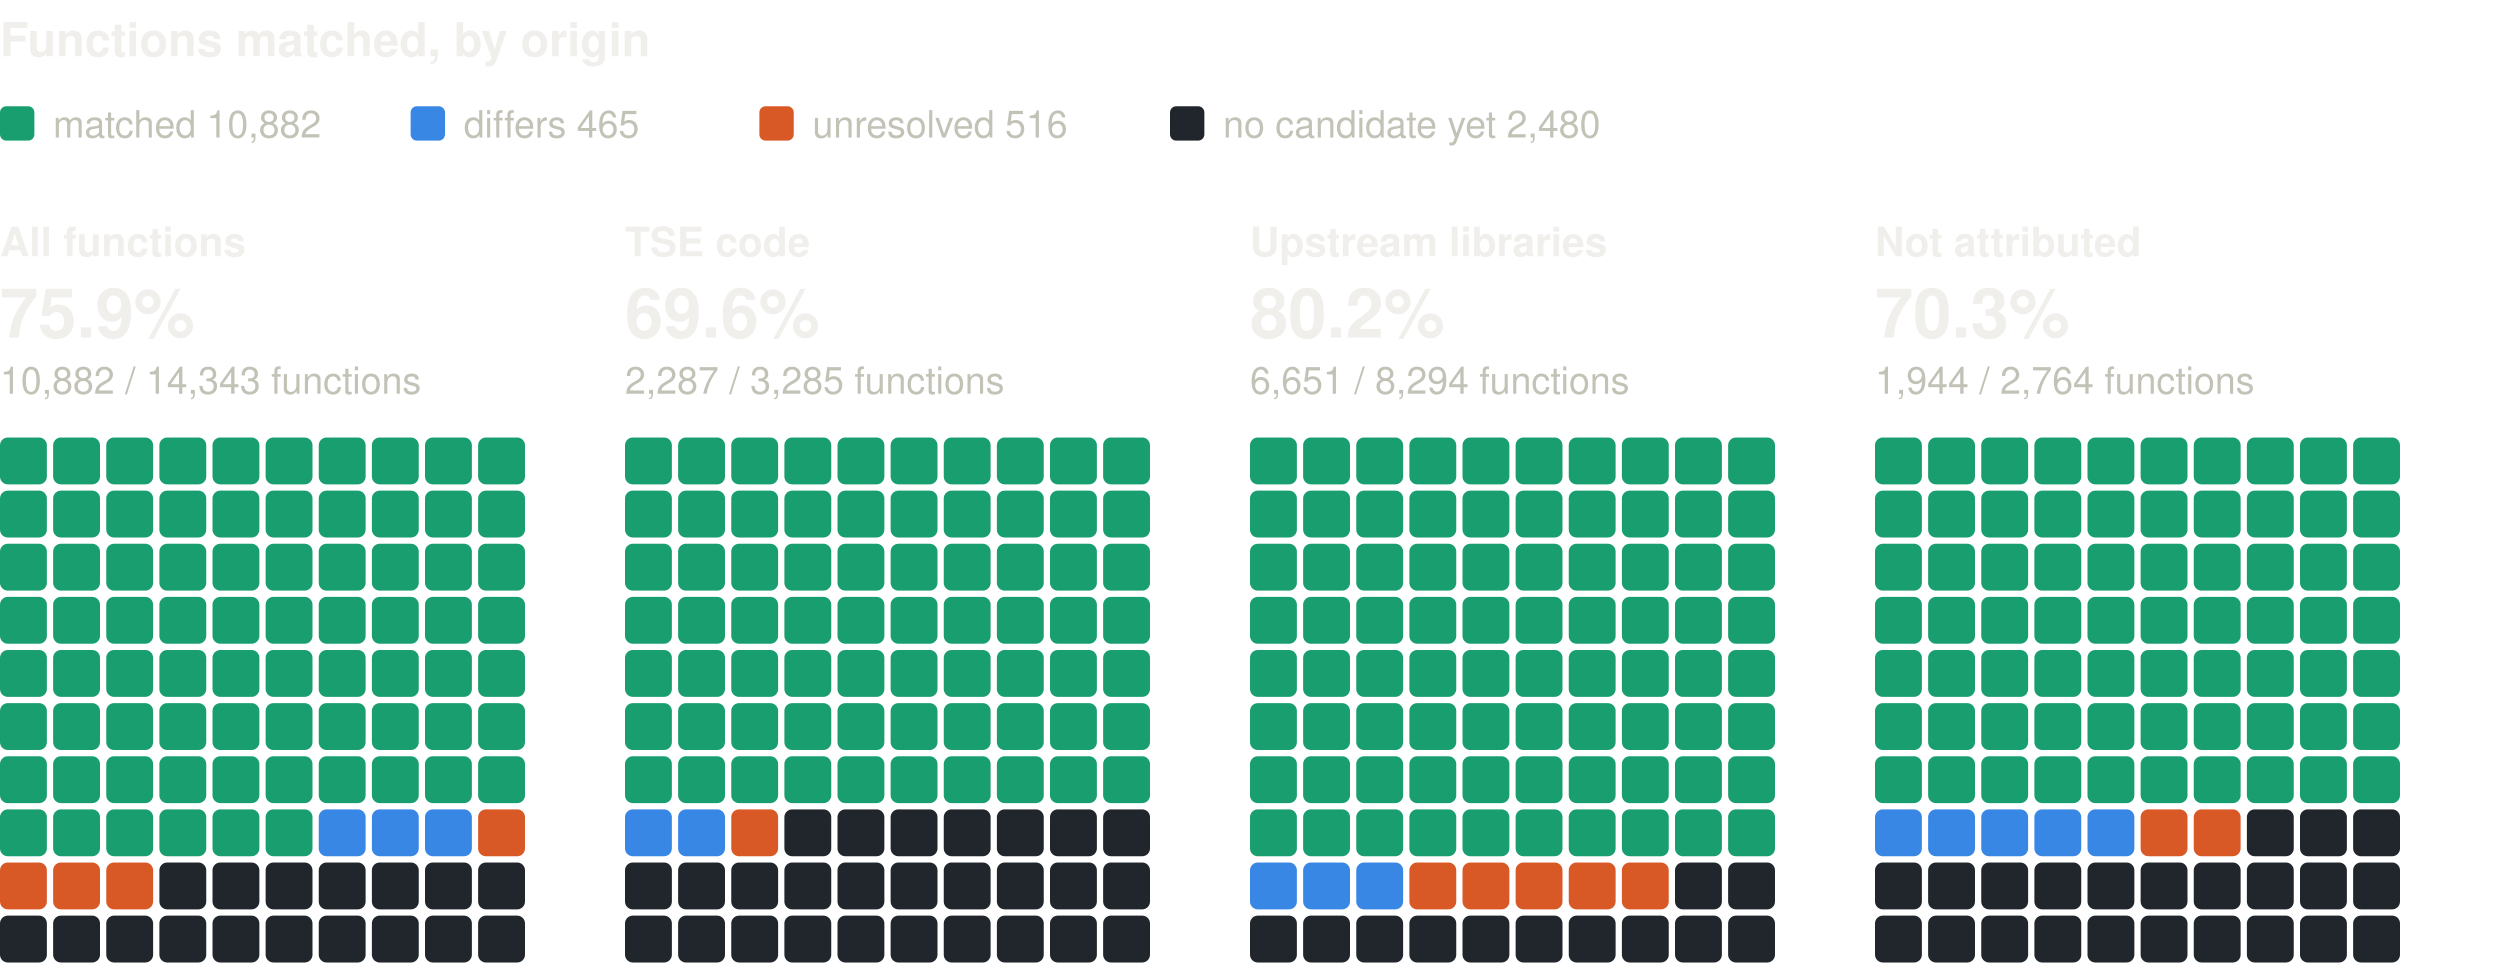
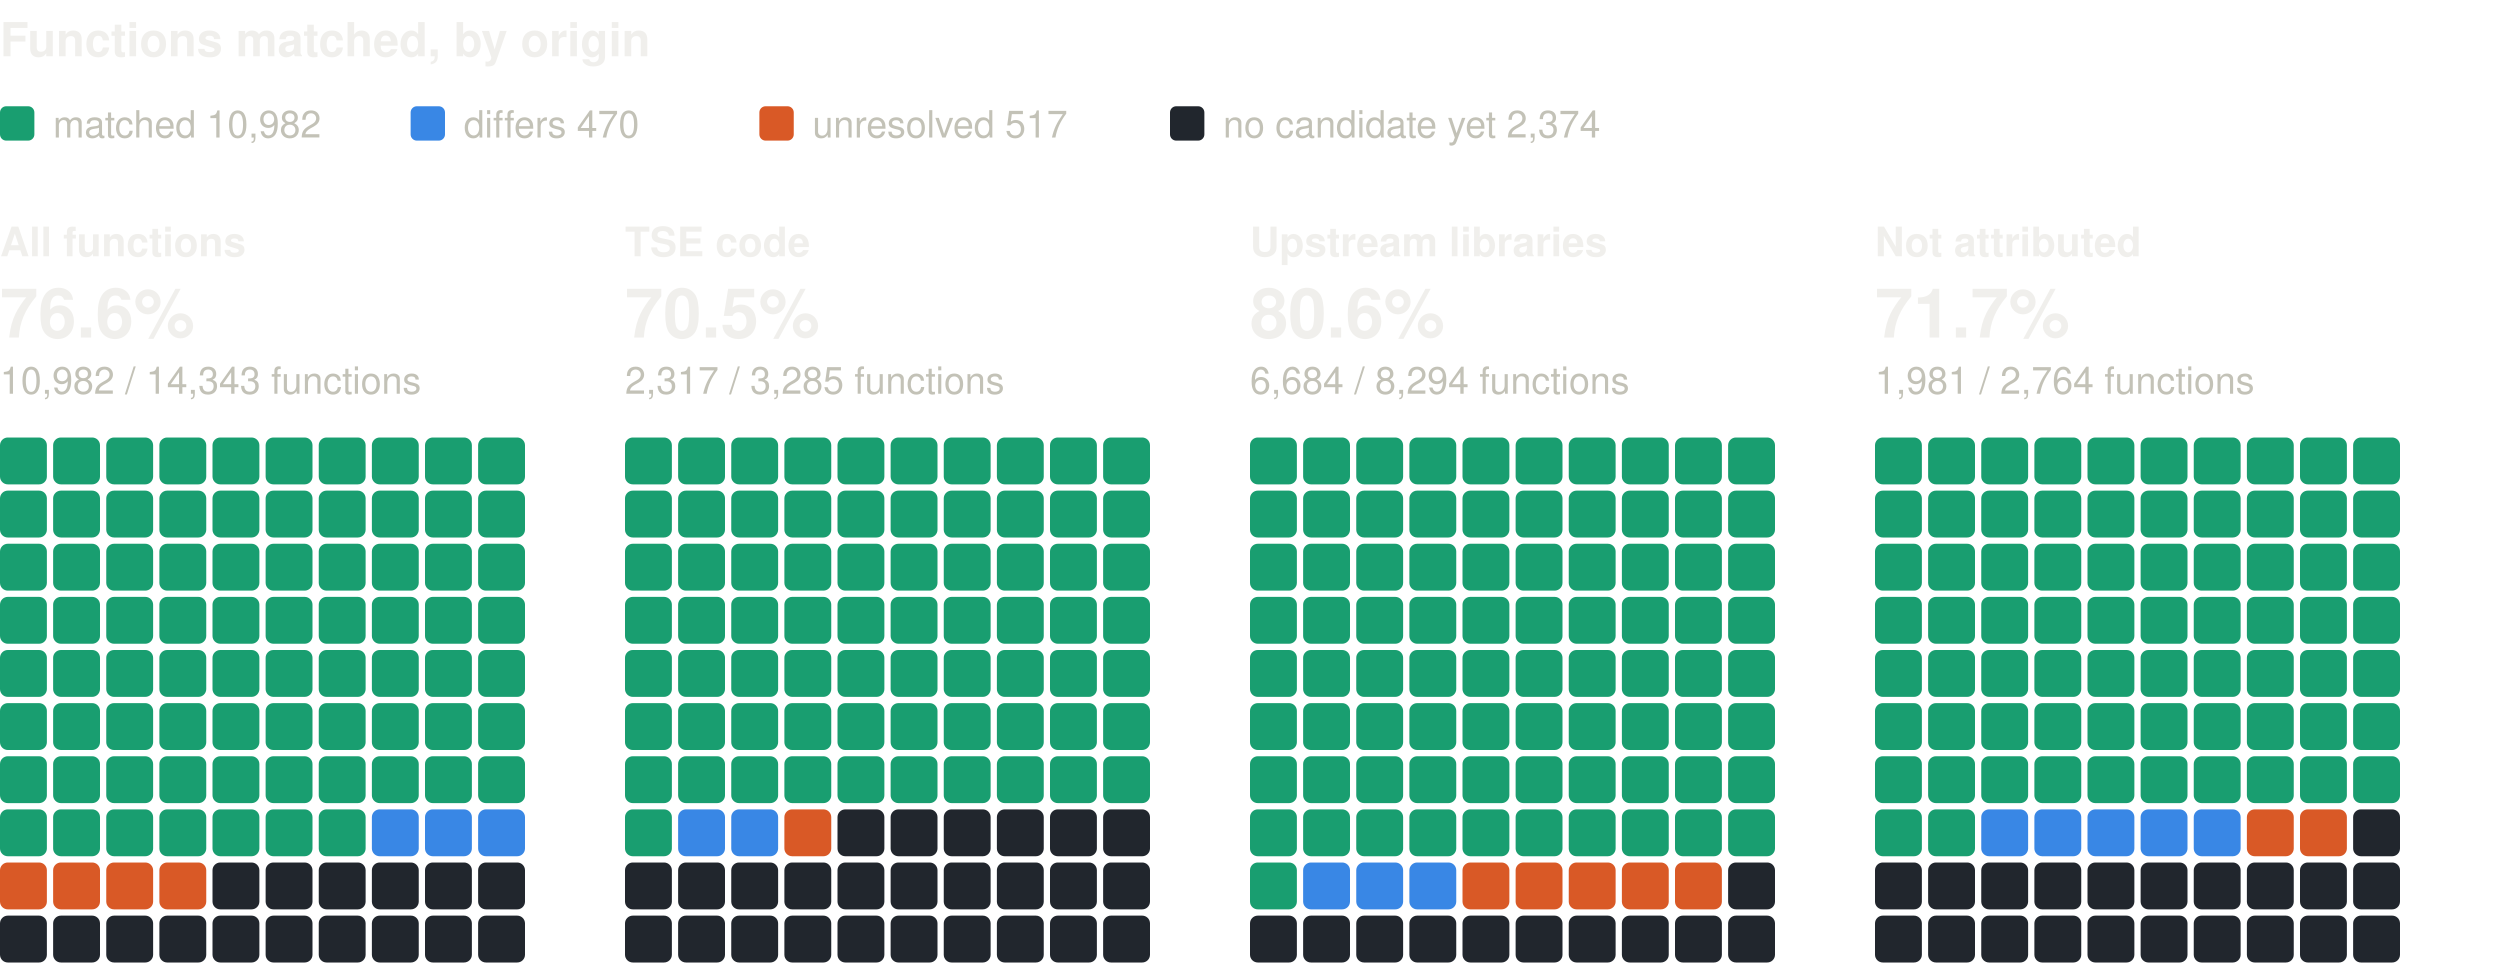
<svg xmlns="http://www.w3.org/2000/svg" width="800" height="310" viewBox="0 0 800 310" role="img" aria-label="Functions matched, by origin: one square per percent, coloured by verdict" font-family="system-ui, -apple-system, 'Segoe UI', Helvetica, Arial, sans-serif">
  <text x="0" y="18" font-size="15" fill="#f0efec" font-weight="600">Functions matched, by origin</text>
  <rect x="0" y="34" width="11" height="11" rx="2" fill="#199e70" />
-   <text x="17" y="44" font-size="12" fill="#c3c2b7">matched 10,882</text>
+   <text x="17" y="44" font-size="12" fill="#c3c2b7">matched 10,982</text>
  <rect x="131.4" y="34" width="11" height="11" rx="2" fill="#3987e5" />
-   <text x="148.4" y="44" font-size="12" fill="#c3c2b7">differs 465</text>
+   <text x="148.4" y="44" font-size="12" fill="#c3c2b7">differs 470</text>
  <rect x="243" y="34" width="11" height="11" rx="2" fill="#d95926" />
-   <text x="260" y="44" font-size="12" fill="#c3c2b7">unresolved 516</text>
+   <text x="260" y="44" font-size="12" fill="#c3c2b7">unresolved 517</text>
  <rect x="374.4" y="34" width="11" height="11" rx="2" fill="#21262d" />
-   <text x="391.4" y="44" font-size="12" fill="#c3c2b7">no candidate yet 2,480</text>
+   <text x="391.4" y="44" font-size="12" fill="#c3c2b7">no candidate yet 2,374</text>
  <text x="0" y="82" font-size="13" fill="#f0efec" font-weight="600">All functions</text>
-   <text x="0" y="108" font-size="22" fill="#f0efec" font-weight="600">75.9%</text>
-   <text x="0" y="126" font-size="12" fill="#c3c2b7">10,882 / 14,343 functions</text>
+   <text x="0" y="108" font-size="22" fill="#f0efec" font-weight="600">76.6%</text>
+   <text x="0" y="126" font-size="12" fill="#c3c2b7">10,982 / 14,343 functions</text>
  <rect x="0" y="140" width="15" height="15" rx="2.5" fill="#199e70" />
  <rect x="17" y="140" width="15" height="15" rx="2.5" fill="#199e70" />
  <rect x="34" y="140" width="15" height="15" rx="2.5" fill="#199e70" />
  <rect x="51" y="140" width="15" height="15" rx="2.5" fill="#199e70" />
  <rect x="68" y="140" width="15" height="15" rx="2.5" fill="#199e70" />
  <rect x="85" y="140" width="15" height="15" rx="2.5" fill="#199e70" />
  <rect x="102" y="140" width="15" height="15" rx="2.5" fill="#199e70" />
  <rect x="119" y="140" width="15" height="15" rx="2.5" fill="#199e70" />
  <rect x="136" y="140" width="15" height="15" rx="2.5" fill="#199e70" />
  <rect x="153" y="140" width="15" height="15" rx="2.5" fill="#199e70" />
  <rect x="0" y="157" width="15" height="15" rx="2.5" fill="#199e70" />
  <rect x="17" y="157" width="15" height="15" rx="2.5" fill="#199e70" />
  <rect x="34" y="157" width="15" height="15" rx="2.5" fill="#199e70" />
  <rect x="51" y="157" width="15" height="15" rx="2.5" fill="#199e70" />
  <rect x="68" y="157" width="15" height="15" rx="2.5" fill="#199e70" />
  <rect x="85" y="157" width="15" height="15" rx="2.5" fill="#199e70" />
  <rect x="102" y="157" width="15" height="15" rx="2.5" fill="#199e70" />
  <rect x="119" y="157" width="15" height="15" rx="2.5" fill="#199e70" />
  <rect x="136" y="157" width="15" height="15" rx="2.5" fill="#199e70" />
  <rect x="153" y="157" width="15" height="15" rx="2.5" fill="#199e70" />
  <rect x="0" y="174" width="15" height="15" rx="2.5" fill="#199e70" />
  <rect x="17" y="174" width="15" height="15" rx="2.5" fill="#199e70" />
  <rect x="34" y="174" width="15" height="15" rx="2.5" fill="#199e70" />
  <rect x="51" y="174" width="15" height="15" rx="2.5" fill="#199e70" />
  <rect x="68" y="174" width="15" height="15" rx="2.5" fill="#199e70" />
  <rect x="85" y="174" width="15" height="15" rx="2.5" fill="#199e70" />
  <rect x="102" y="174" width="15" height="15" rx="2.5" fill="#199e70" />
  <rect x="119" y="174" width="15" height="15" rx="2.5" fill="#199e70" />
  <rect x="136" y="174" width="15" height="15" rx="2.5" fill="#199e70" />
  <rect x="153" y="174" width="15" height="15" rx="2.5" fill="#199e70" />
  <rect x="0" y="191" width="15" height="15" rx="2.5" fill="#199e70" />
  <rect x="17" y="191" width="15" height="15" rx="2.5" fill="#199e70" />
  <rect x="34" y="191" width="15" height="15" rx="2.5" fill="#199e70" />
  <rect x="51" y="191" width="15" height="15" rx="2.5" fill="#199e70" />
  <rect x="68" y="191" width="15" height="15" rx="2.5" fill="#199e70" />
  <rect x="85" y="191" width="15" height="15" rx="2.5" fill="#199e70" />
  <rect x="102" y="191" width="15" height="15" rx="2.5" fill="#199e70" />
  <rect x="119" y="191" width="15" height="15" rx="2.5" fill="#199e70" />
  <rect x="136" y="191" width="15" height="15" rx="2.5" fill="#199e70" />
  <rect x="153" y="191" width="15" height="15" rx="2.5" fill="#199e70" />
  <rect x="0" y="208" width="15" height="15" rx="2.5" fill="#199e70" />
  <rect x="17" y="208" width="15" height="15" rx="2.5" fill="#199e70" />
  <rect x="34" y="208" width="15" height="15" rx="2.5" fill="#199e70" />
  <rect x="51" y="208" width="15" height="15" rx="2.5" fill="#199e70" />
  <rect x="68" y="208" width="15" height="15" rx="2.5" fill="#199e70" />
  <rect x="85" y="208" width="15" height="15" rx="2.5" fill="#199e70" />
  <rect x="102" y="208" width="15" height="15" rx="2.5" fill="#199e70" />
  <rect x="119" y="208" width="15" height="15" rx="2.5" fill="#199e70" />
  <rect x="136" y="208" width="15" height="15" rx="2.5" fill="#199e70" />
  <rect x="153" y="208" width="15" height="15" rx="2.5" fill="#199e70" />
  <rect x="0" y="225" width="15" height="15" rx="2.5" fill="#199e70" />
  <rect x="17" y="225" width="15" height="15" rx="2.5" fill="#199e70" />
  <rect x="34" y="225" width="15" height="15" rx="2.5" fill="#199e70" />
  <rect x="51" y="225" width="15" height="15" rx="2.5" fill="#199e70" />
  <rect x="68" y="225" width="15" height="15" rx="2.5" fill="#199e70" />
  <rect x="85" y="225" width="15" height="15" rx="2.5" fill="#199e70" />
  <rect x="102" y="225" width="15" height="15" rx="2.5" fill="#199e70" />
  <rect x="119" y="225" width="15" height="15" rx="2.5" fill="#199e70" />
  <rect x="136" y="225" width="15" height="15" rx="2.5" fill="#199e70" />
  <rect x="153" y="225" width="15" height="15" rx="2.5" fill="#199e70" />
  <rect x="0" y="242" width="15" height="15" rx="2.5" fill="#199e70" />
  <rect x="17" y="242" width="15" height="15" rx="2.5" fill="#199e70" />
  <rect x="34" y="242" width="15" height="15" rx="2.5" fill="#199e70" />
  <rect x="51" y="242" width="15" height="15" rx="2.5" fill="#199e70" />
  <rect x="68" y="242" width="15" height="15" rx="2.5" fill="#199e70" />
  <rect x="85" y="242" width="15" height="15" rx="2.5" fill="#199e70" />
  <rect x="102" y="242" width="15" height="15" rx="2.5" fill="#199e70" />
  <rect x="119" y="242" width="15" height="15" rx="2.5" fill="#199e70" />
  <rect x="136" y="242" width="15" height="15" rx="2.5" fill="#199e70" />
  <rect x="153" y="242" width="15" height="15" rx="2.5" fill="#199e70" />
  <rect x="0" y="259" width="15" height="15" rx="2.5" fill="#199e70" />
  <rect x="17" y="259" width="15" height="15" rx="2.5" fill="#199e70" />
  <rect x="34" y="259" width="15" height="15" rx="2.5" fill="#199e70" />
  <rect x="51" y="259" width="15" height="15" rx="2.5" fill="#199e70" />
  <rect x="68" y="259" width="15" height="15" rx="2.5" fill="#199e70" />
  <rect x="85" y="259" width="15" height="15" rx="2.5" fill="#199e70" />
-   <rect x="102" y="259" width="15" height="15" rx="2.5" fill="#3987e5" />
+   <rect x="102" y="259" width="15" height="15" rx="2.5" fill="#199e70" />
  <rect x="119" y="259" width="15" height="15" rx="2.5" fill="#3987e5" />
  <rect x="136" y="259" width="15" height="15" rx="2.5" fill="#3987e5" />
-   <rect x="153" y="259" width="15" height="15" rx="2.5" fill="#d95926" />
+   <rect x="153" y="259" width="15" height="15" rx="2.5" fill="#3987e5" />
  <rect x="0" y="276" width="15" height="15" rx="2.5" fill="#d95926" />
  <rect x="17" y="276" width="15" height="15" rx="2.5" fill="#d95926" />
  <rect x="34" y="276" width="15" height="15" rx="2.5" fill="#d95926" />
-   <rect x="51" y="276" width="15" height="15" rx="2.5" fill="#21262d" />
+   <rect x="51" y="276" width="15" height="15" rx="2.5" fill="#d95926" />
  <rect x="68" y="276" width="15" height="15" rx="2.5" fill="#21262d" />
  <rect x="85" y="276" width="15" height="15" rx="2.5" fill="#21262d" />
  <rect x="102" y="276" width="15" height="15" rx="2.5" fill="#21262d" />
  <rect x="119" y="276" width="15" height="15" rx="2.5" fill="#21262d" />
  <rect x="136" y="276" width="15" height="15" rx="2.5" fill="#21262d" />
  <rect x="153" y="276" width="15" height="15" rx="2.5" fill="#21262d" />
  <rect x="0" y="293" width="15" height="15" rx="2.5" fill="#21262d" />
  <rect x="17" y="293" width="15" height="15" rx="2.5" fill="#21262d" />
  <rect x="34" y="293" width="15" height="15" rx="2.5" fill="#21262d" />
  <rect x="51" y="293" width="15" height="15" rx="2.5" fill="#21262d" />
  <rect x="68" y="293" width="15" height="15" rx="2.5" fill="#21262d" />
  <rect x="85" y="293" width="15" height="15" rx="2.5" fill="#21262d" />
  <rect x="102" y="293" width="15" height="15" rx="2.5" fill="#21262d" />
  <rect x="119" y="293" width="15" height="15" rx="2.5" fill="#21262d" />
  <rect x="136" y="293" width="15" height="15" rx="2.5" fill="#21262d" />
  <rect x="153" y="293" width="15" height="15" rx="2.5" fill="#21262d" />
  <text x="200" y="82" font-size="13" fill="#f0efec" font-weight="600">TSE code</text>
-   <text x="200" y="108" font-size="22" fill="#f0efec" font-weight="600">69.6%</text>
-   <text x="200" y="126" font-size="12" fill="#c3c2b7">2,287 / 3,285 functions</text>
+   <text x="200" y="108" font-size="22" fill="#f0efec" font-weight="600">70.5%</text>
+   <text x="200" y="126" font-size="12" fill="#c3c2b7">2,317 / 3,285 functions</text>
  <rect x="200" y="140" width="15" height="15" rx="2.5" fill="#199e70" />
  <rect x="217" y="140" width="15" height="15" rx="2.5" fill="#199e70" />
  <rect x="234" y="140" width="15" height="15" rx="2.5" fill="#199e70" />
  <rect x="251" y="140" width="15" height="15" rx="2.5" fill="#199e70" />
  <rect x="268" y="140" width="15" height="15" rx="2.5" fill="#199e70" />
  <rect x="285" y="140" width="15" height="15" rx="2.5" fill="#199e70" />
  <rect x="302" y="140" width="15" height="15" rx="2.5" fill="#199e70" />
  <rect x="319" y="140" width="15" height="15" rx="2.5" fill="#199e70" />
  <rect x="336" y="140" width="15" height="15" rx="2.5" fill="#199e70" />
  <rect x="353" y="140" width="15" height="15" rx="2.5" fill="#199e70" />
  <rect x="200" y="157" width="15" height="15" rx="2.5" fill="#199e70" />
  <rect x="217" y="157" width="15" height="15" rx="2.5" fill="#199e70" />
  <rect x="234" y="157" width="15" height="15" rx="2.5" fill="#199e70" />
  <rect x="251" y="157" width="15" height="15" rx="2.5" fill="#199e70" />
  <rect x="268" y="157" width="15" height="15" rx="2.5" fill="#199e70" />
  <rect x="285" y="157" width="15" height="15" rx="2.5" fill="#199e70" />
  <rect x="302" y="157" width="15" height="15" rx="2.5" fill="#199e70" />
  <rect x="319" y="157" width="15" height="15" rx="2.5" fill="#199e70" />
  <rect x="336" y="157" width="15" height="15" rx="2.5" fill="#199e70" />
  <rect x="353" y="157" width="15" height="15" rx="2.5" fill="#199e70" />
  <rect x="200" y="174" width="15" height="15" rx="2.5" fill="#199e70" />
  <rect x="217" y="174" width="15" height="15" rx="2.5" fill="#199e70" />
  <rect x="234" y="174" width="15" height="15" rx="2.5" fill="#199e70" />
  <rect x="251" y="174" width="15" height="15" rx="2.5" fill="#199e70" />
  <rect x="268" y="174" width="15" height="15" rx="2.5" fill="#199e70" />
  <rect x="285" y="174" width="15" height="15" rx="2.5" fill="#199e70" />
  <rect x="302" y="174" width="15" height="15" rx="2.5" fill="#199e70" />
  <rect x="319" y="174" width="15" height="15" rx="2.5" fill="#199e70" />
  <rect x="336" y="174" width="15" height="15" rx="2.5" fill="#199e70" />
  <rect x="353" y="174" width="15" height="15" rx="2.5" fill="#199e70" />
  <rect x="200" y="191" width="15" height="15" rx="2.5" fill="#199e70" />
  <rect x="217" y="191" width="15" height="15" rx="2.5" fill="#199e70" />
  <rect x="234" y="191" width="15" height="15" rx="2.5" fill="#199e70" />
  <rect x="251" y="191" width="15" height="15" rx="2.5" fill="#199e70" />
  <rect x="268" y="191" width="15" height="15" rx="2.5" fill="#199e70" />
  <rect x="285" y="191" width="15" height="15" rx="2.5" fill="#199e70" />
  <rect x="302" y="191" width="15" height="15" rx="2.5" fill="#199e70" />
  <rect x="319" y="191" width="15" height="15" rx="2.5" fill="#199e70" />
  <rect x="336" y="191" width="15" height="15" rx="2.5" fill="#199e70" />
  <rect x="353" y="191" width="15" height="15" rx="2.5" fill="#199e70" />
  <rect x="200" y="208" width="15" height="15" rx="2.5" fill="#199e70" />
  <rect x="217" y="208" width="15" height="15" rx="2.5" fill="#199e70" />
  <rect x="234" y="208" width="15" height="15" rx="2.5" fill="#199e70" />
  <rect x="251" y="208" width="15" height="15" rx="2.5" fill="#199e70" />
  <rect x="268" y="208" width="15" height="15" rx="2.5" fill="#199e70" />
  <rect x="285" y="208" width="15" height="15" rx="2.5" fill="#199e70" />
  <rect x="302" y="208" width="15" height="15" rx="2.5" fill="#199e70" />
  <rect x="319" y="208" width="15" height="15" rx="2.5" fill="#199e70" />
  <rect x="336" y="208" width="15" height="15" rx="2.5" fill="#199e70" />
  <rect x="353" y="208" width="15" height="15" rx="2.5" fill="#199e70" />
  <rect x="200" y="225" width="15" height="15" rx="2.5" fill="#199e70" />
  <rect x="217" y="225" width="15" height="15" rx="2.5" fill="#199e70" />
  <rect x="234" y="225" width="15" height="15" rx="2.5" fill="#199e70" />
  <rect x="251" y="225" width="15" height="15" rx="2.5" fill="#199e70" />
  <rect x="268" y="225" width="15" height="15" rx="2.5" fill="#199e70" />
  <rect x="285" y="225" width="15" height="15" rx="2.5" fill="#199e70" />
  <rect x="302" y="225" width="15" height="15" rx="2.5" fill="#199e70" />
  <rect x="319" y="225" width="15" height="15" rx="2.5" fill="#199e70" />
  <rect x="336" y="225" width="15" height="15" rx="2.5" fill="#199e70" />
  <rect x="353" y="225" width="15" height="15" rx="2.5" fill="#199e70" />
  <rect x="200" y="242" width="15" height="15" rx="2.5" fill="#199e70" />
  <rect x="217" y="242" width="15" height="15" rx="2.5" fill="#199e70" />
  <rect x="234" y="242" width="15" height="15" rx="2.5" fill="#199e70" />
  <rect x="251" y="242" width="15" height="15" rx="2.5" fill="#199e70" />
  <rect x="268" y="242" width="15" height="15" rx="2.5" fill="#199e70" />
  <rect x="285" y="242" width="15" height="15" rx="2.5" fill="#199e70" />
  <rect x="302" y="242" width="15" height="15" rx="2.5" fill="#199e70" />
  <rect x="319" y="242" width="15" height="15" rx="2.5" fill="#199e70" />
  <rect x="336" y="242" width="15" height="15" rx="2.5" fill="#199e70" />
  <rect x="353" y="242" width="15" height="15" rx="2.5" fill="#199e70" />
-   <rect x="200" y="259" width="15" height="15" rx="2.5" fill="#3987e5" />
+   <rect x="200" y="259" width="15" height="15" rx="2.5" fill="#199e70" />
  <rect x="217" y="259" width="15" height="15" rx="2.5" fill="#3987e5" />
-   <rect x="234" y="259" width="15" height="15" rx="2.5" fill="#d95926" />
-   <rect x="251" y="259" width="15" height="15" rx="2.5" fill="#21262d" />
+   <rect x="234" y="259" width="15" height="15" rx="2.5" fill="#3987e5" />
+   <rect x="251" y="259" width="15" height="15" rx="2.5" fill="#d95926" />
  <rect x="268" y="259" width="15" height="15" rx="2.5" fill="#21262d" />
  <rect x="285" y="259" width="15" height="15" rx="2.5" fill="#21262d" />
  <rect x="302" y="259" width="15" height="15" rx="2.5" fill="#21262d" />
  <rect x="319" y="259" width="15" height="15" rx="2.5" fill="#21262d" />
  <rect x="336" y="259" width="15" height="15" rx="2.5" fill="#21262d" />
  <rect x="353" y="259" width="15" height="15" rx="2.5" fill="#21262d" />
  <rect x="200" y="276" width="15" height="15" rx="2.5" fill="#21262d" />
  <rect x="217" y="276" width="15" height="15" rx="2.5" fill="#21262d" />
  <rect x="234" y="276" width="15" height="15" rx="2.5" fill="#21262d" />
  <rect x="251" y="276" width="15" height="15" rx="2.5" fill="#21262d" />
  <rect x="268" y="276" width="15" height="15" rx="2.5" fill="#21262d" />
  <rect x="285" y="276" width="15" height="15" rx="2.5" fill="#21262d" />
  <rect x="302" y="276" width="15" height="15" rx="2.5" fill="#21262d" />
  <rect x="319" y="276" width="15" height="15" rx="2.5" fill="#21262d" />
  <rect x="336" y="276" width="15" height="15" rx="2.5" fill="#21262d" />
  <rect x="353" y="276" width="15" height="15" rx="2.5" fill="#21262d" />
  <rect x="200" y="293" width="15" height="15" rx="2.5" fill="#21262d" />
  <rect x="217" y="293" width="15" height="15" rx="2.5" fill="#21262d" />
  <rect x="234" y="293" width="15" height="15" rx="2.5" fill="#21262d" />
  <rect x="251" y="293" width="15" height="15" rx="2.5" fill="#21262d" />
  <rect x="268" y="293" width="15" height="15" rx="2.5" fill="#21262d" />
  <rect x="285" y="293" width="15" height="15" rx="2.5" fill="#21262d" />
  <rect x="302" y="293" width="15" height="15" rx="2.5" fill="#21262d" />
  <rect x="319" y="293" width="15" height="15" rx="2.5" fill="#21262d" />
  <rect x="336" y="293" width="15" height="15" rx="2.5" fill="#21262d" />
  <rect x="353" y="293" width="15" height="15" rx="2.5" fill="#21262d" />
  <text x="400" y="82" font-size="13" fill="#f0efec" font-weight="600">Upstream libraries</text>
-   <text x="400" y="108" font-size="22" fill="#f0efec" font-weight="600">80.2%</text>
-   <text x="400" y="126" font-size="12" fill="#c3c2b7">6,651 / 8,294 functions</text>
+   <text x="400" y="108" font-size="22" fill="#f0efec" font-weight="600">80.6%</text>
+   <text x="400" y="126" font-size="12" fill="#c3c2b7">6,684 / 8,294 functions</text>
  <rect x="400" y="140" width="15" height="15" rx="2.5" fill="#199e70" />
  <rect x="417" y="140" width="15" height="15" rx="2.5" fill="#199e70" />
  <rect x="434" y="140" width="15" height="15" rx="2.5" fill="#199e70" />
  <rect x="451" y="140" width="15" height="15" rx="2.5" fill="#199e70" />
  <rect x="468" y="140" width="15" height="15" rx="2.5" fill="#199e70" />
  <rect x="485" y="140" width="15" height="15" rx="2.5" fill="#199e70" />
  <rect x="502" y="140" width="15" height="15" rx="2.5" fill="#199e70" />
  <rect x="519" y="140" width="15" height="15" rx="2.5" fill="#199e70" />
  <rect x="536" y="140" width="15" height="15" rx="2.5" fill="#199e70" />
  <rect x="553" y="140" width="15" height="15" rx="2.5" fill="#199e70" />
  <rect x="400" y="157" width="15" height="15" rx="2.5" fill="#199e70" />
  <rect x="417" y="157" width="15" height="15" rx="2.5" fill="#199e70" />
  <rect x="434" y="157" width="15" height="15" rx="2.5" fill="#199e70" />
  <rect x="451" y="157" width="15" height="15" rx="2.5" fill="#199e70" />
  <rect x="468" y="157" width="15" height="15" rx="2.5" fill="#199e70" />
  <rect x="485" y="157" width="15" height="15" rx="2.5" fill="#199e70" />
  <rect x="502" y="157" width="15" height="15" rx="2.5" fill="#199e70" />
  <rect x="519" y="157" width="15" height="15" rx="2.5" fill="#199e70" />
  <rect x="536" y="157" width="15" height="15" rx="2.5" fill="#199e70" />
  <rect x="553" y="157" width="15" height="15" rx="2.5" fill="#199e70" />
  <rect x="400" y="174" width="15" height="15" rx="2.5" fill="#199e70" />
  <rect x="417" y="174" width="15" height="15" rx="2.5" fill="#199e70" />
  <rect x="434" y="174" width="15" height="15" rx="2.5" fill="#199e70" />
  <rect x="451" y="174" width="15" height="15" rx="2.5" fill="#199e70" />
  <rect x="468" y="174" width="15" height="15" rx="2.5" fill="#199e70" />
  <rect x="485" y="174" width="15" height="15" rx="2.5" fill="#199e70" />
  <rect x="502" y="174" width="15" height="15" rx="2.5" fill="#199e70" />
  <rect x="519" y="174" width="15" height="15" rx="2.5" fill="#199e70" />
  <rect x="536" y="174" width="15" height="15" rx="2.5" fill="#199e70" />
  <rect x="553" y="174" width="15" height="15" rx="2.5" fill="#199e70" />
  <rect x="400" y="191" width="15" height="15" rx="2.5" fill="#199e70" />
  <rect x="417" y="191" width="15" height="15" rx="2.5" fill="#199e70" />
  <rect x="434" y="191" width="15" height="15" rx="2.5" fill="#199e70" />
  <rect x="451" y="191" width="15" height="15" rx="2.5" fill="#199e70" />
  <rect x="468" y="191" width="15" height="15" rx="2.5" fill="#199e70" />
  <rect x="485" y="191" width="15" height="15" rx="2.5" fill="#199e70" />
  <rect x="502" y="191" width="15" height="15" rx="2.5" fill="#199e70" />
  <rect x="519" y="191" width="15" height="15" rx="2.5" fill="#199e70" />
  <rect x="536" y="191" width="15" height="15" rx="2.5" fill="#199e70" />
  <rect x="553" y="191" width="15" height="15" rx="2.5" fill="#199e70" />
  <rect x="400" y="208" width="15" height="15" rx="2.5" fill="#199e70" />
  <rect x="417" y="208" width="15" height="15" rx="2.5" fill="#199e70" />
  <rect x="434" y="208" width="15" height="15" rx="2.5" fill="#199e70" />
  <rect x="451" y="208" width="15" height="15" rx="2.5" fill="#199e70" />
  <rect x="468" y="208" width="15" height="15" rx="2.5" fill="#199e70" />
  <rect x="485" y="208" width="15" height="15" rx="2.5" fill="#199e70" />
  <rect x="502" y="208" width="15" height="15" rx="2.5" fill="#199e70" />
  <rect x="519" y="208" width="15" height="15" rx="2.5" fill="#199e70" />
  <rect x="536" y="208" width="15" height="15" rx="2.5" fill="#199e70" />
  <rect x="553" y="208" width="15" height="15" rx="2.5" fill="#199e70" />
  <rect x="400" y="225" width="15" height="15" rx="2.5" fill="#199e70" />
  <rect x="417" y="225" width="15" height="15" rx="2.5" fill="#199e70" />
  <rect x="434" y="225" width="15" height="15" rx="2.5" fill="#199e70" />
  <rect x="451" y="225" width="15" height="15" rx="2.5" fill="#199e70" />
  <rect x="468" y="225" width="15" height="15" rx="2.5" fill="#199e70" />
  <rect x="485" y="225" width="15" height="15" rx="2.5" fill="#199e70" />
  <rect x="502" y="225" width="15" height="15" rx="2.5" fill="#199e70" />
  <rect x="519" y="225" width="15" height="15" rx="2.5" fill="#199e70" />
  <rect x="536" y="225" width="15" height="15" rx="2.5" fill="#199e70" />
  <rect x="553" y="225" width="15" height="15" rx="2.5" fill="#199e70" />
  <rect x="400" y="242" width="15" height="15" rx="2.5" fill="#199e70" />
  <rect x="417" y="242" width="15" height="15" rx="2.5" fill="#199e70" />
  <rect x="434" y="242" width="15" height="15" rx="2.5" fill="#199e70" />
  <rect x="451" y="242" width="15" height="15" rx="2.5" fill="#199e70" />
  <rect x="468" y="242" width="15" height="15" rx="2.5" fill="#199e70" />
  <rect x="485" y="242" width="15" height="15" rx="2.5" fill="#199e70" />
  <rect x="502" y="242" width="15" height="15" rx="2.5" fill="#199e70" />
  <rect x="519" y="242" width="15" height="15" rx="2.5" fill="#199e70" />
  <rect x="536" y="242" width="15" height="15" rx="2.5" fill="#199e70" />
  <rect x="553" y="242" width="15" height="15" rx="2.5" fill="#199e70" />
  <rect x="400" y="259" width="15" height="15" rx="2.5" fill="#199e70" />
  <rect x="417" y="259" width="15" height="15" rx="2.5" fill="#199e70" />
  <rect x="434" y="259" width="15" height="15" rx="2.5" fill="#199e70" />
  <rect x="451" y="259" width="15" height="15" rx="2.5" fill="#199e70" />
  <rect x="468" y="259" width="15" height="15" rx="2.5" fill="#199e70" />
  <rect x="485" y="259" width="15" height="15" rx="2.5" fill="#199e70" />
  <rect x="502" y="259" width="15" height="15" rx="2.5" fill="#199e70" />
  <rect x="519" y="259" width="15" height="15" rx="2.5" fill="#199e70" />
  <rect x="536" y="259" width="15" height="15" rx="2.5" fill="#199e70" />
  <rect x="553" y="259" width="15" height="15" rx="2.5" fill="#199e70" />
-   <rect x="400" y="276" width="15" height="15" rx="2.5" fill="#3987e5" />
+   <rect x="400" y="276" width="15" height="15" rx="2.5" fill="#199e70" />
  <rect x="417" y="276" width="15" height="15" rx="2.5" fill="#3987e5" />
  <rect x="434" y="276" width="15" height="15" rx="2.5" fill="#3987e5" />
-   <rect x="451" y="276" width="15" height="15" rx="2.5" fill="#d95926" />
+   <rect x="451" y="276" width="15" height="15" rx="2.5" fill="#3987e5" />
  <rect x="468" y="276" width="15" height="15" rx="2.5" fill="#d95926" />
  <rect x="485" y="276" width="15" height="15" rx="2.5" fill="#d95926" />
  <rect x="502" y="276" width="15" height="15" rx="2.5" fill="#d95926" />
  <rect x="519" y="276" width="15" height="15" rx="2.5" fill="#d95926" />
-   <rect x="536" y="276" width="15" height="15" rx="2.5" fill="#21262d" />
+   <rect x="536" y="276" width="15" height="15" rx="2.5" fill="#d95926" />
  <rect x="553" y="276" width="15" height="15" rx="2.5" fill="#21262d" />
  <rect x="400" y="293" width="15" height="15" rx="2.5" fill="#21262d" />
  <rect x="417" y="293" width="15" height="15" rx="2.5" fill="#21262d" />
  <rect x="434" y="293" width="15" height="15" rx="2.5" fill="#21262d" />
  <rect x="451" y="293" width="15" height="15" rx="2.5" fill="#21262d" />
  <rect x="468" y="293" width="15" height="15" rx="2.5" fill="#21262d" />
  <rect x="485" y="293" width="15" height="15" rx="2.5" fill="#21262d" />
  <rect x="502" y="293" width="15" height="15" rx="2.5" fill="#21262d" />
  <rect x="519" y="293" width="15" height="15" rx="2.5" fill="#21262d" />
  <rect x="536" y="293" width="15" height="15" rx="2.5" fill="#21262d" />
  <rect x="553" y="293" width="15" height="15" rx="2.5" fill="#21262d" />
  <text x="600" y="82" font-size="13" fill="#f0efec" font-weight="600">Not attributed</text>
-   <text x="600" y="108" font-size="22" fill="#f0efec" font-weight="600">70.3%</text>
-   <text x="600" y="126" font-size="12" fill="#c3c2b7">1,944 / 2,764 functions</text>
+   <text x="600" y="108" font-size="22" fill="#f0efec" font-weight="600">71.7%</text>
+   <text x="600" y="126" font-size="12" fill="#c3c2b7">1,981 / 2,764 functions</text>
  <rect x="600" y="140" width="15" height="15" rx="2.5" fill="#199e70" />
  <rect x="617" y="140" width="15" height="15" rx="2.5" fill="#199e70" />
  <rect x="634" y="140" width="15" height="15" rx="2.5" fill="#199e70" />
  <rect x="651" y="140" width="15" height="15" rx="2.5" fill="#199e70" />
  <rect x="668" y="140" width="15" height="15" rx="2.5" fill="#199e70" />
  <rect x="685" y="140" width="15" height="15" rx="2.5" fill="#199e70" />
  <rect x="702" y="140" width="15" height="15" rx="2.5" fill="#199e70" />
  <rect x="719" y="140" width="15" height="15" rx="2.5" fill="#199e70" />
  <rect x="736" y="140" width="15" height="15" rx="2.5" fill="#199e70" />
  <rect x="753" y="140" width="15" height="15" rx="2.5" fill="#199e70" />
  <rect x="600" y="157" width="15" height="15" rx="2.5" fill="#199e70" />
  <rect x="617" y="157" width="15" height="15" rx="2.5" fill="#199e70" />
  <rect x="634" y="157" width="15" height="15" rx="2.5" fill="#199e70" />
  <rect x="651" y="157" width="15" height="15" rx="2.5" fill="#199e70" />
  <rect x="668" y="157" width="15" height="15" rx="2.5" fill="#199e70" />
  <rect x="685" y="157" width="15" height="15" rx="2.5" fill="#199e70" />
  <rect x="702" y="157" width="15" height="15" rx="2.5" fill="#199e70" />
  <rect x="719" y="157" width="15" height="15" rx="2.5" fill="#199e70" />
  <rect x="736" y="157" width="15" height="15" rx="2.5" fill="#199e70" />
  <rect x="753" y="157" width="15" height="15" rx="2.5" fill="#199e70" />
  <rect x="600" y="174" width="15" height="15" rx="2.5" fill="#199e70" />
  <rect x="617" y="174" width="15" height="15" rx="2.5" fill="#199e70" />
  <rect x="634" y="174" width="15" height="15" rx="2.5" fill="#199e70" />
  <rect x="651" y="174" width="15" height="15" rx="2.5" fill="#199e70" />
  <rect x="668" y="174" width="15" height="15" rx="2.5" fill="#199e70" />
  <rect x="685" y="174" width="15" height="15" rx="2.5" fill="#199e70" />
  <rect x="702" y="174" width="15" height="15" rx="2.5" fill="#199e70" />
  <rect x="719" y="174" width="15" height="15" rx="2.5" fill="#199e70" />
  <rect x="736" y="174" width="15" height="15" rx="2.5" fill="#199e70" />
  <rect x="753" y="174" width="15" height="15" rx="2.5" fill="#199e70" />
  <rect x="600" y="191" width="15" height="15" rx="2.5" fill="#199e70" />
  <rect x="617" y="191" width="15" height="15" rx="2.5" fill="#199e70" />
  <rect x="634" y="191" width="15" height="15" rx="2.5" fill="#199e70" />
  <rect x="651" y="191" width="15" height="15" rx="2.5" fill="#199e70" />
  <rect x="668" y="191" width="15" height="15" rx="2.5" fill="#199e70" />
  <rect x="685" y="191" width="15" height="15" rx="2.5" fill="#199e70" />
  <rect x="702" y="191" width="15" height="15" rx="2.5" fill="#199e70" />
  <rect x="719" y="191" width="15" height="15" rx="2.5" fill="#199e70" />
  <rect x="736" y="191" width="15" height="15" rx="2.5" fill="#199e70" />
  <rect x="753" y="191" width="15" height="15" rx="2.5" fill="#199e70" />
  <rect x="600" y="208" width="15" height="15" rx="2.5" fill="#199e70" />
  <rect x="617" y="208" width="15" height="15" rx="2.5" fill="#199e70" />
  <rect x="634" y="208" width="15" height="15" rx="2.5" fill="#199e70" />
  <rect x="651" y="208" width="15" height="15" rx="2.5" fill="#199e70" />
  <rect x="668" y="208" width="15" height="15" rx="2.5" fill="#199e70" />
  <rect x="685" y="208" width="15" height="15" rx="2.5" fill="#199e70" />
  <rect x="702" y="208" width="15" height="15" rx="2.5" fill="#199e70" />
  <rect x="719" y="208" width="15" height="15" rx="2.5" fill="#199e70" />
  <rect x="736" y="208" width="15" height="15" rx="2.5" fill="#199e70" />
  <rect x="753" y="208" width="15" height="15" rx="2.5" fill="#199e70" />
  <rect x="600" y="225" width="15" height="15" rx="2.5" fill="#199e70" />
  <rect x="617" y="225" width="15" height="15" rx="2.5" fill="#199e70" />
  <rect x="634" y="225" width="15" height="15" rx="2.5" fill="#199e70" />
  <rect x="651" y="225" width="15" height="15" rx="2.5" fill="#199e70" />
  <rect x="668" y="225" width="15" height="15" rx="2.5" fill="#199e70" />
  <rect x="685" y="225" width="15" height="15" rx="2.5" fill="#199e70" />
  <rect x="702" y="225" width="15" height="15" rx="2.5" fill="#199e70" />
  <rect x="719" y="225" width="15" height="15" rx="2.5" fill="#199e70" />
  <rect x="736" y="225" width="15" height="15" rx="2.5" fill="#199e70" />
  <rect x="753" y="225" width="15" height="15" rx="2.5" fill="#199e70" />
  <rect x="600" y="242" width="15" height="15" rx="2.5" fill="#199e70" />
  <rect x="617" y="242" width="15" height="15" rx="2.5" fill="#199e70" />
  <rect x="634" y="242" width="15" height="15" rx="2.5" fill="#199e70" />
  <rect x="651" y="242" width="15" height="15" rx="2.5" fill="#199e70" />
  <rect x="668" y="242" width="15" height="15" rx="2.5" fill="#199e70" />
  <rect x="685" y="242" width="15" height="15" rx="2.5" fill="#199e70" />
  <rect x="702" y="242" width="15" height="15" rx="2.5" fill="#199e70" />
  <rect x="719" y="242" width="15" height="15" rx="2.5" fill="#199e70" />
  <rect x="736" y="242" width="15" height="15" rx="2.5" fill="#199e70" />
  <rect x="753" y="242" width="15" height="15" rx="2.5" fill="#199e70" />
-   <rect x="600" y="259" width="15" height="15" rx="2.5" fill="#3987e5" />
-   <rect x="617" y="259" width="15" height="15" rx="2.5" fill="#3987e5" />
+   <rect x="600" y="259" width="15" height="15" rx="2.5" fill="#199e70" />
+   <rect x="617" y="259" width="15" height="15" rx="2.5" fill="#199e70" />
  <rect x="634" y="259" width="15" height="15" rx="2.5" fill="#3987e5" />
  <rect x="651" y="259" width="15" height="15" rx="2.5" fill="#3987e5" />
  <rect x="668" y="259" width="15" height="15" rx="2.5" fill="#3987e5" />
-   <rect x="685" y="259" width="15" height="15" rx="2.5" fill="#d95926" />
-   <rect x="702" y="259" width="15" height="15" rx="2.5" fill="#d95926" />
-   <rect x="719" y="259" width="15" height="15" rx="2.5" fill="#21262d" />
-   <rect x="736" y="259" width="15" height="15" rx="2.5" fill="#21262d" />
+   <rect x="685" y="259" width="15" height="15" rx="2.5" fill="#3987e5" />
+   <rect x="702" y="259" width="15" height="15" rx="2.5" fill="#3987e5" />
+   <rect x="719" y="259" width="15" height="15" rx="2.5" fill="#d95926" />
+   <rect x="736" y="259" width="15" height="15" rx="2.5" fill="#d95926" />
  <rect x="753" y="259" width="15" height="15" rx="2.5" fill="#21262d" />
  <rect x="600" y="276" width="15" height="15" rx="2.5" fill="#21262d" />
  <rect x="617" y="276" width="15" height="15" rx="2.5" fill="#21262d" />
  <rect x="634" y="276" width="15" height="15" rx="2.5" fill="#21262d" />
  <rect x="651" y="276" width="15" height="15" rx="2.5" fill="#21262d" />
  <rect x="668" y="276" width="15" height="15" rx="2.5" fill="#21262d" />
  <rect x="685" y="276" width="15" height="15" rx="2.5" fill="#21262d" />
  <rect x="702" y="276" width="15" height="15" rx="2.5" fill="#21262d" />
  <rect x="719" y="276" width="15" height="15" rx="2.5" fill="#21262d" />
  <rect x="736" y="276" width="15" height="15" rx="2.5" fill="#21262d" />
  <rect x="753" y="276" width="15" height="15" rx="2.5" fill="#21262d" />
  <rect x="600" y="293" width="15" height="15" rx="2.5" fill="#21262d" />
  <rect x="617" y="293" width="15" height="15" rx="2.5" fill="#21262d" />
  <rect x="634" y="293" width="15" height="15" rx="2.5" fill="#21262d" />
  <rect x="651" y="293" width="15" height="15" rx="2.5" fill="#21262d" />
  <rect x="668" y="293" width="15" height="15" rx="2.5" fill="#21262d" />
  <rect x="685" y="293" width="15" height="15" rx="2.5" fill="#21262d" />
  <rect x="702" y="293" width="15" height="15" rx="2.5" fill="#21262d" />
  <rect x="719" y="293" width="15" height="15" rx="2.5" fill="#21262d" />
  <rect x="736" y="293" width="15" height="15" rx="2.5" fill="#21262d" />
  <rect x="753" y="293" width="15" height="15" rx="2.5" fill="#21262d" />
</svg>
